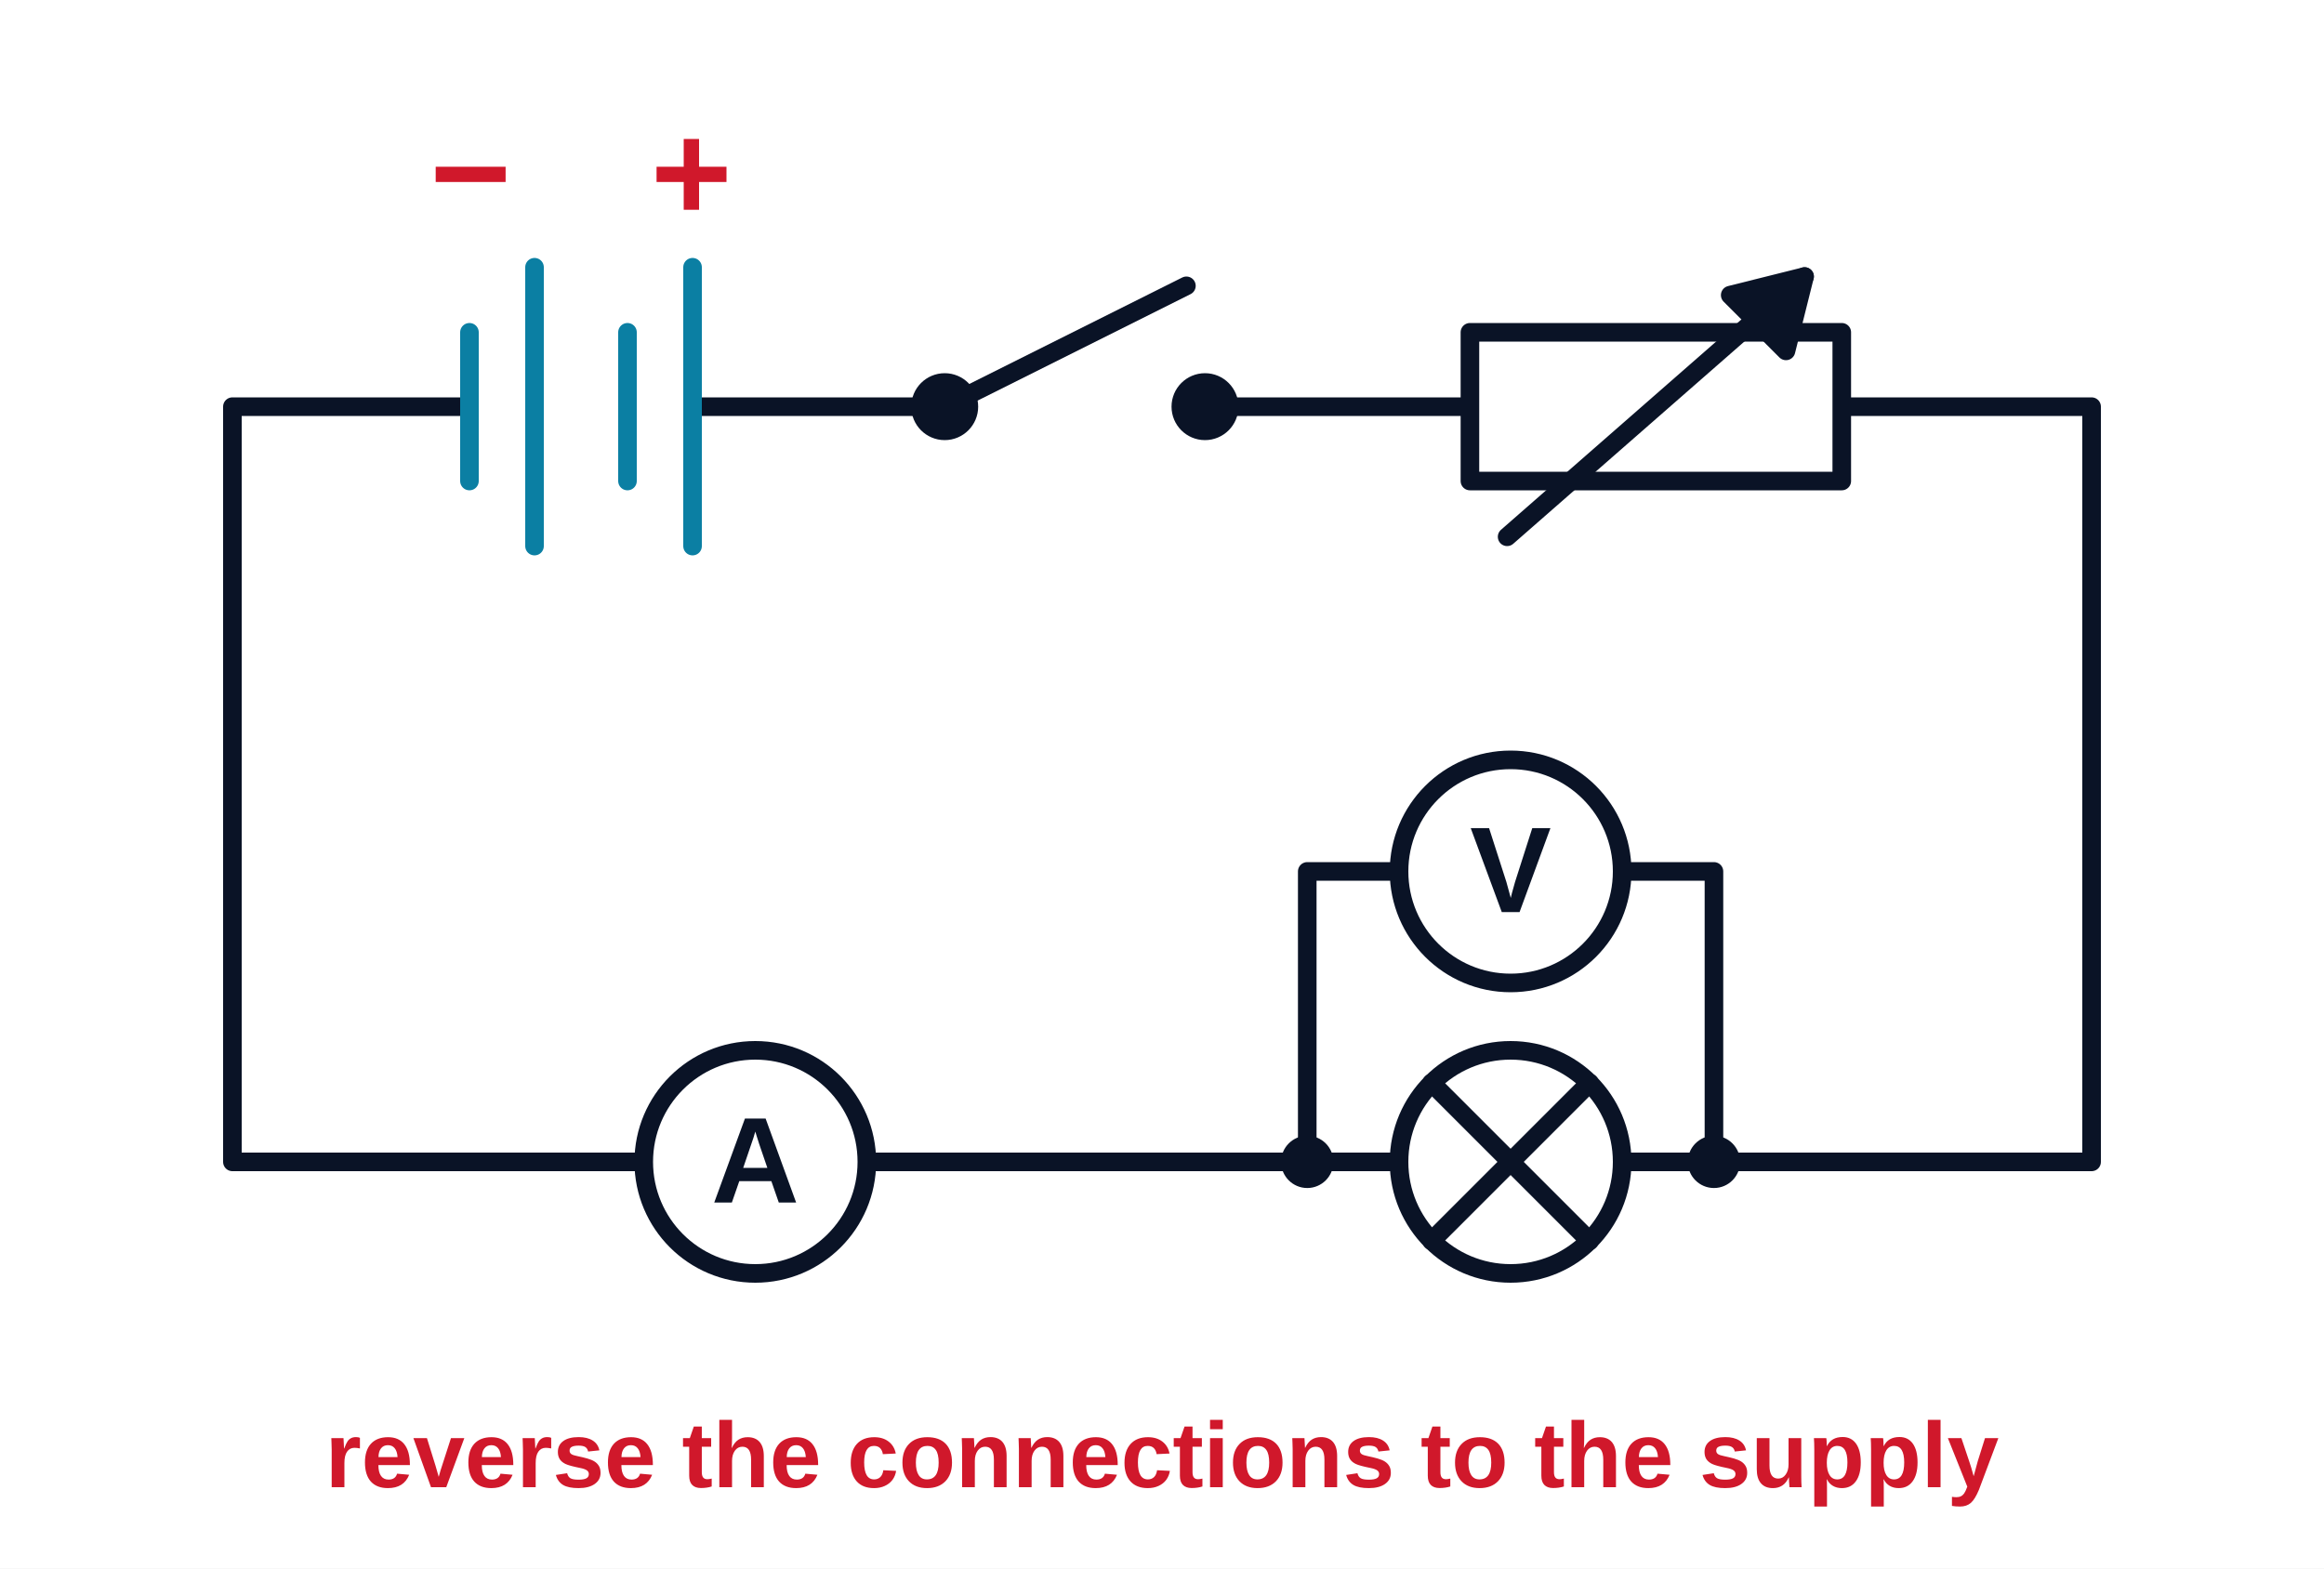
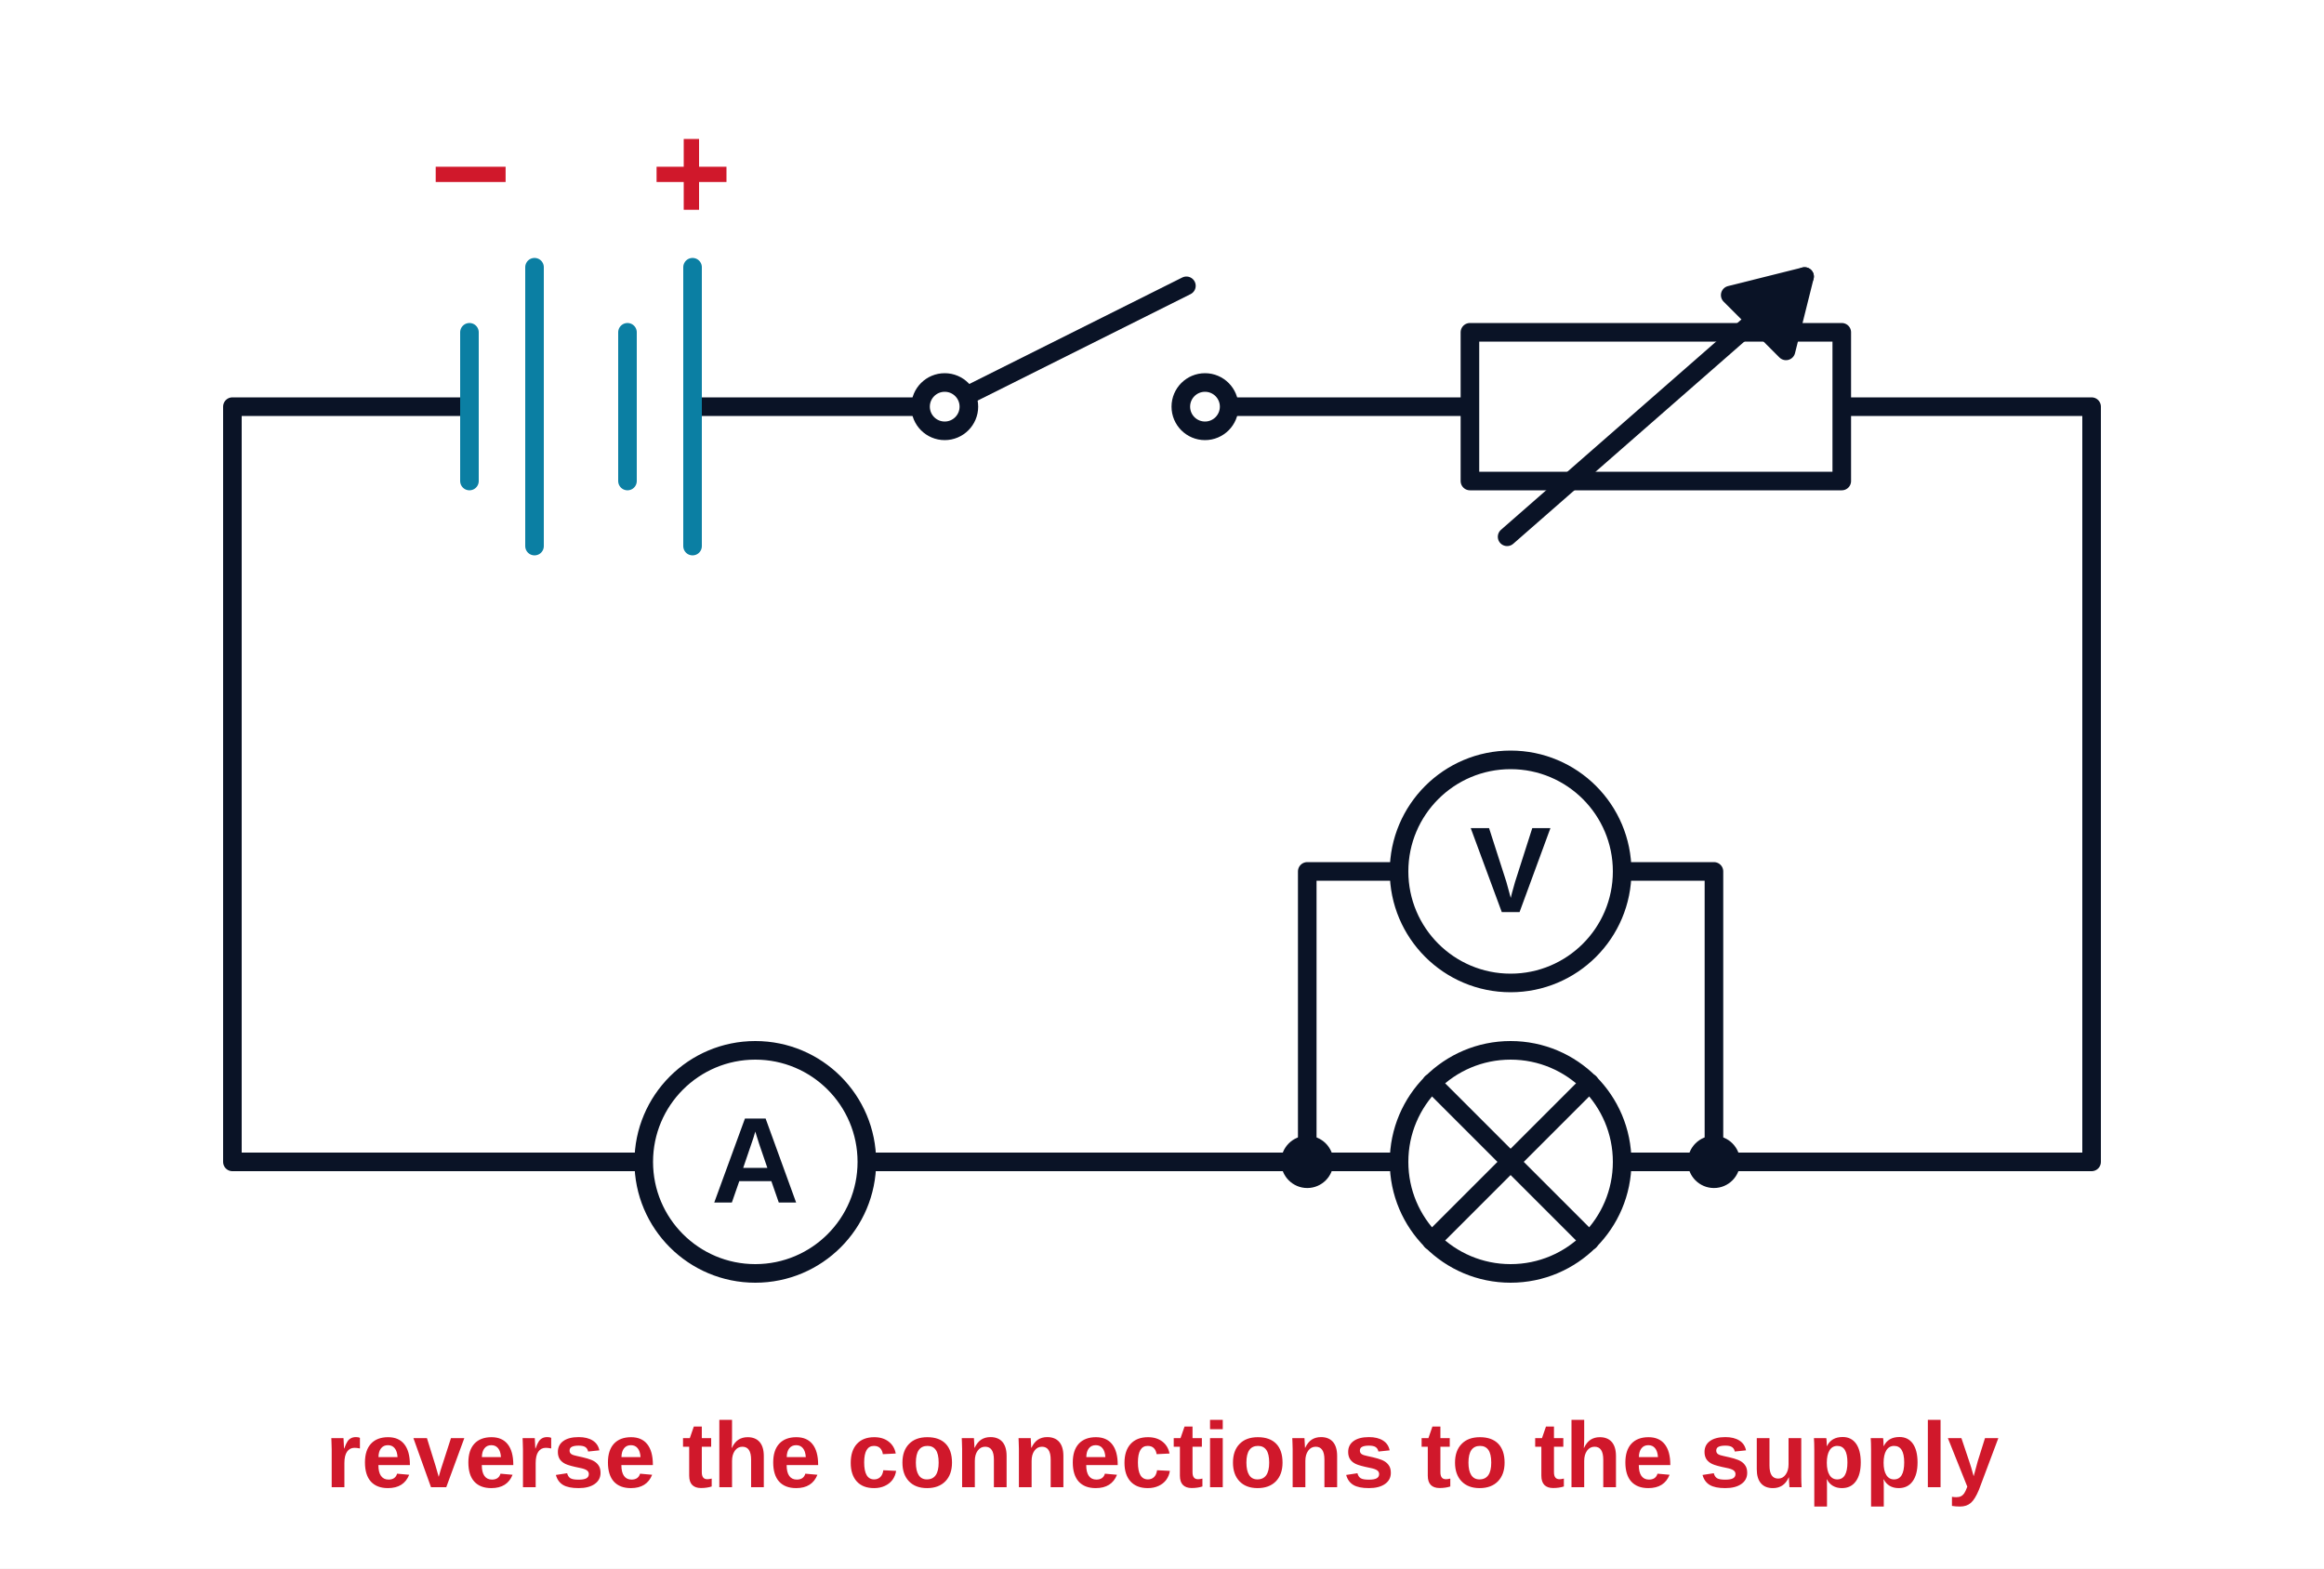
<svg xmlns="http://www.w3.org/2000/svg" viewBox="0 0 400 270" width="400" height="270" role="img" font-family="Arial, Helvetica, sans-serif" fill="none" stroke="#0a1326" stroke-width="3.2" stroke-linecap="round" stroke-linejoin="round">
  <rect width="400" height="270" fill="#ffffff" stroke="none" />
  <path d="M40 70 H360 V200 H40 Z" stroke="#0a1326" stroke-width="3.2" fill="none" />
  <g transform="translate(100 70) rotate(180) scale(1.6)" stroke="#0b7fa3" stroke-width="2">
    <rect x="-12" y="-5" width="24" height="10" fill="#ffffff" stroke="none" />
    <line x1="-12" y1="-15" x2="-12" y2="15" />
    <line x1="-5" y1="-8" x2="-5" y2="8" />
    <line x1="5" y1="-15" x2="5" y2="15" />
    <line x1="12" y1="-8" x2="12" y2="8" />
  </g>
  <g transform="translate(185 70) rotate(0) scale(1.6)" stroke="#0a1326" stroke-width="2">
    <rect x="-14" y="-5" width="28" height="10" fill="#ffffff" stroke="none" />
-     <circle cx="-14" cy="0" r="2.6" fill="#0a1326" />
-     <circle cx="14" cy="0" r="2.6" fill="#0a1326" />
    <line x1="-14" y1="0" x2="12" y2="-13" />
+     <circle cx="-14" cy="0" r="2.6" fill="#ffffff" />
+     <circle cx="14" cy="0" r="2.6" fill="#ffffff" />
  </g>
  <g transform="translate(285 70) rotate(0) scale(1.6)" stroke="#0a1326" stroke-width="2">
    <rect x="-20" y="-5" width="40" height="10" fill="#ffffff" stroke="none" />
    <rect x="-20" y="-8" width="40" height="16" />
    <line x1="-16" y1="14" x2="16" y2="-14" />
    <path d="M16 -14 L8 -12 L14 -6 Z" fill="#0a1326" />
  </g>
  <g transform="translate(130 200) rotate(0) scale(1.6)" stroke="#0a1326" stroke-width="2">
    <rect x="-12" y="-5" width="24" height="10" fill="#ffffff" stroke="none" />
    <circle r="12" />
  </g>
  <text x="130" y="207" text-anchor="middle" font-size="21" font-weight="700" fill="#0a1326" stroke="none">A</text>
  <g transform="translate(260 200) rotate(0) scale(1.6)" stroke="#0a1326" stroke-width="2">
    <rect x="-12" y="-5" width="24" height="10" fill="#ffffff" stroke="none" />
    <circle r="12" />
    <line x1="-8.5" y1="-8.5" x2="8.5" y2="8.5" />
    <line x1="-8.5" y1="8.5" x2="8.5" y2="-8.5" />
  </g>
  <path d="M225 200 V150 H241" stroke="#0a1326" stroke-width="3.2" fill="none" />
  <path d="M279 150 H295 V200" stroke="#0a1326" stroke-width="3.2" fill="none" />
  <circle cx="225" cy="200" r="4.5" fill="#0a1326" stroke="none" />
  <circle cx="295" cy="200" r="4.5" fill="#0a1326" stroke="none" />
  <g transform="translate(260 150) rotate(0) scale(1.6)" stroke="#0a1326" stroke-width="2">
    <rect x="-12" y="-5" width="24" height="10" fill="#ffffff" stroke="none" />
    <circle r="12" />
  </g>
  <text x="260" y="157" text-anchor="middle" font-size="21" font-weight="700" fill="#0a1326" stroke="none">V</text>
  <text x="81" y="38" text-anchor="middle" font-size="24" font-weight="700" fill="#d0182b" stroke="none">−</text>
  <text x="119" y="38" text-anchor="middle" font-size="24" font-weight="700" fill="#d0182b" stroke="none">+</text>
  <text x="200" y="256" text-anchor="middle" font-size="16" font-weight="700" fill="#d0182b" stroke="none">reverse the connections to the supply</text>
</svg>
